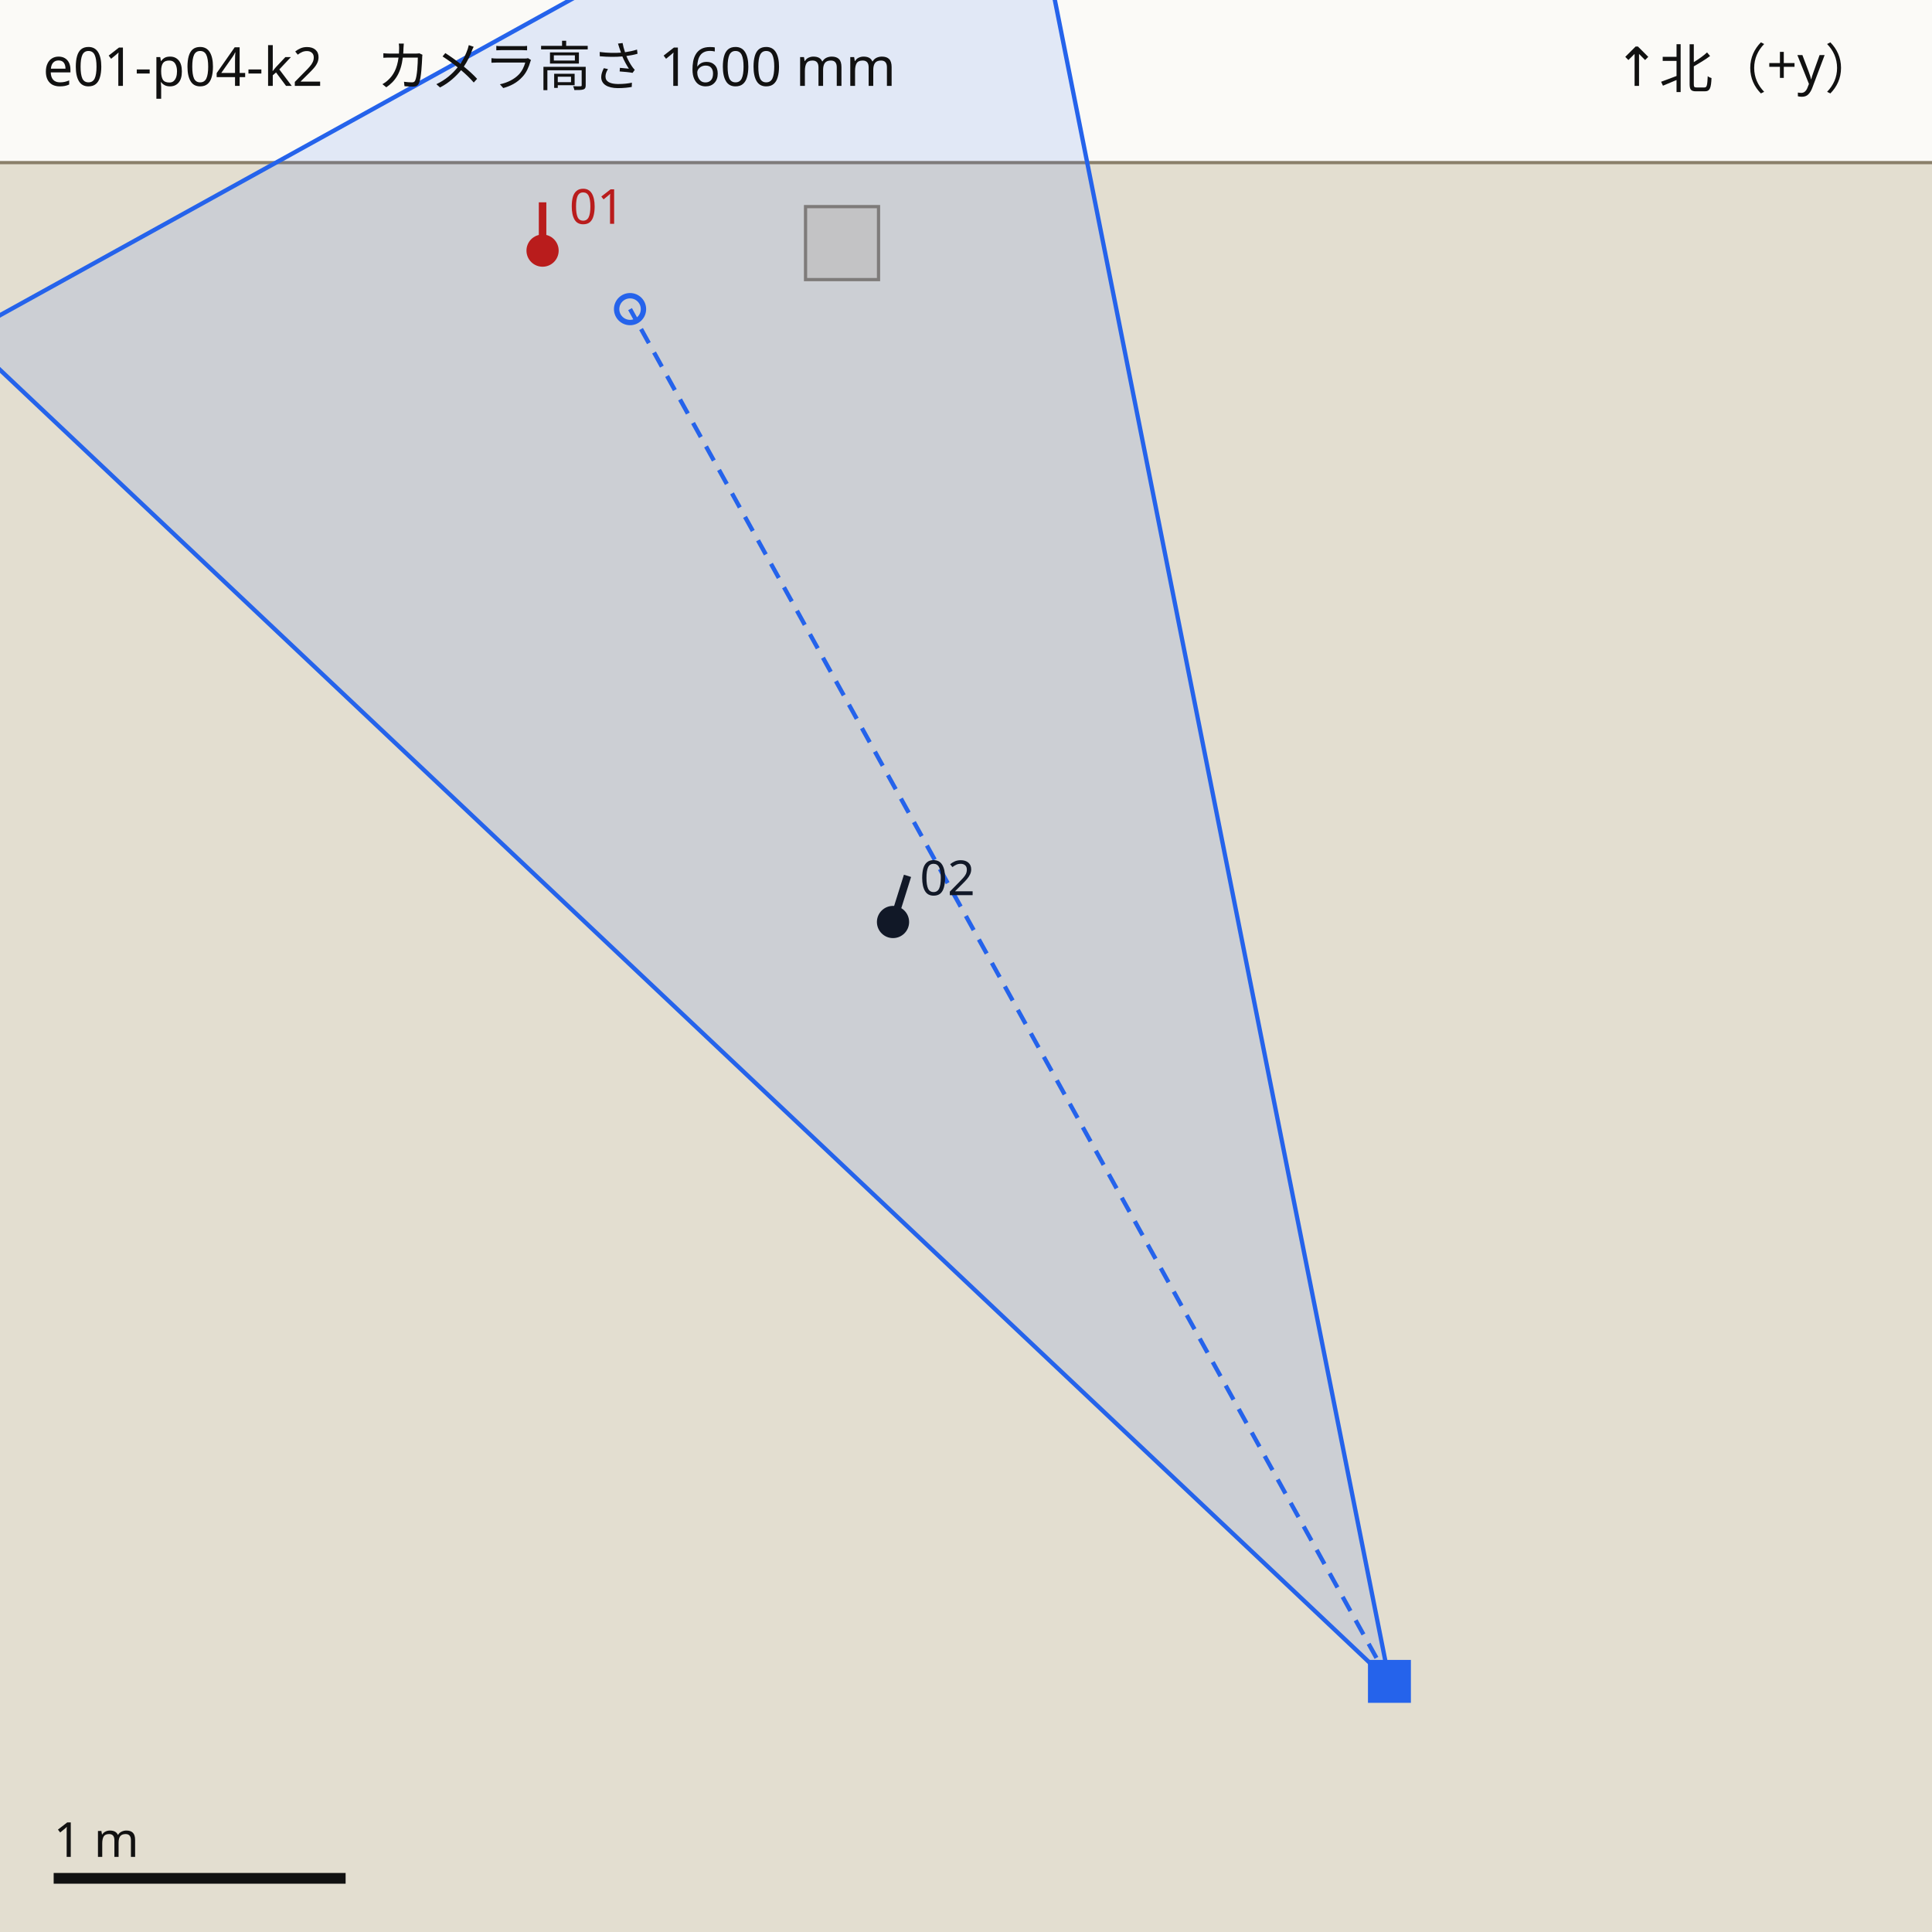
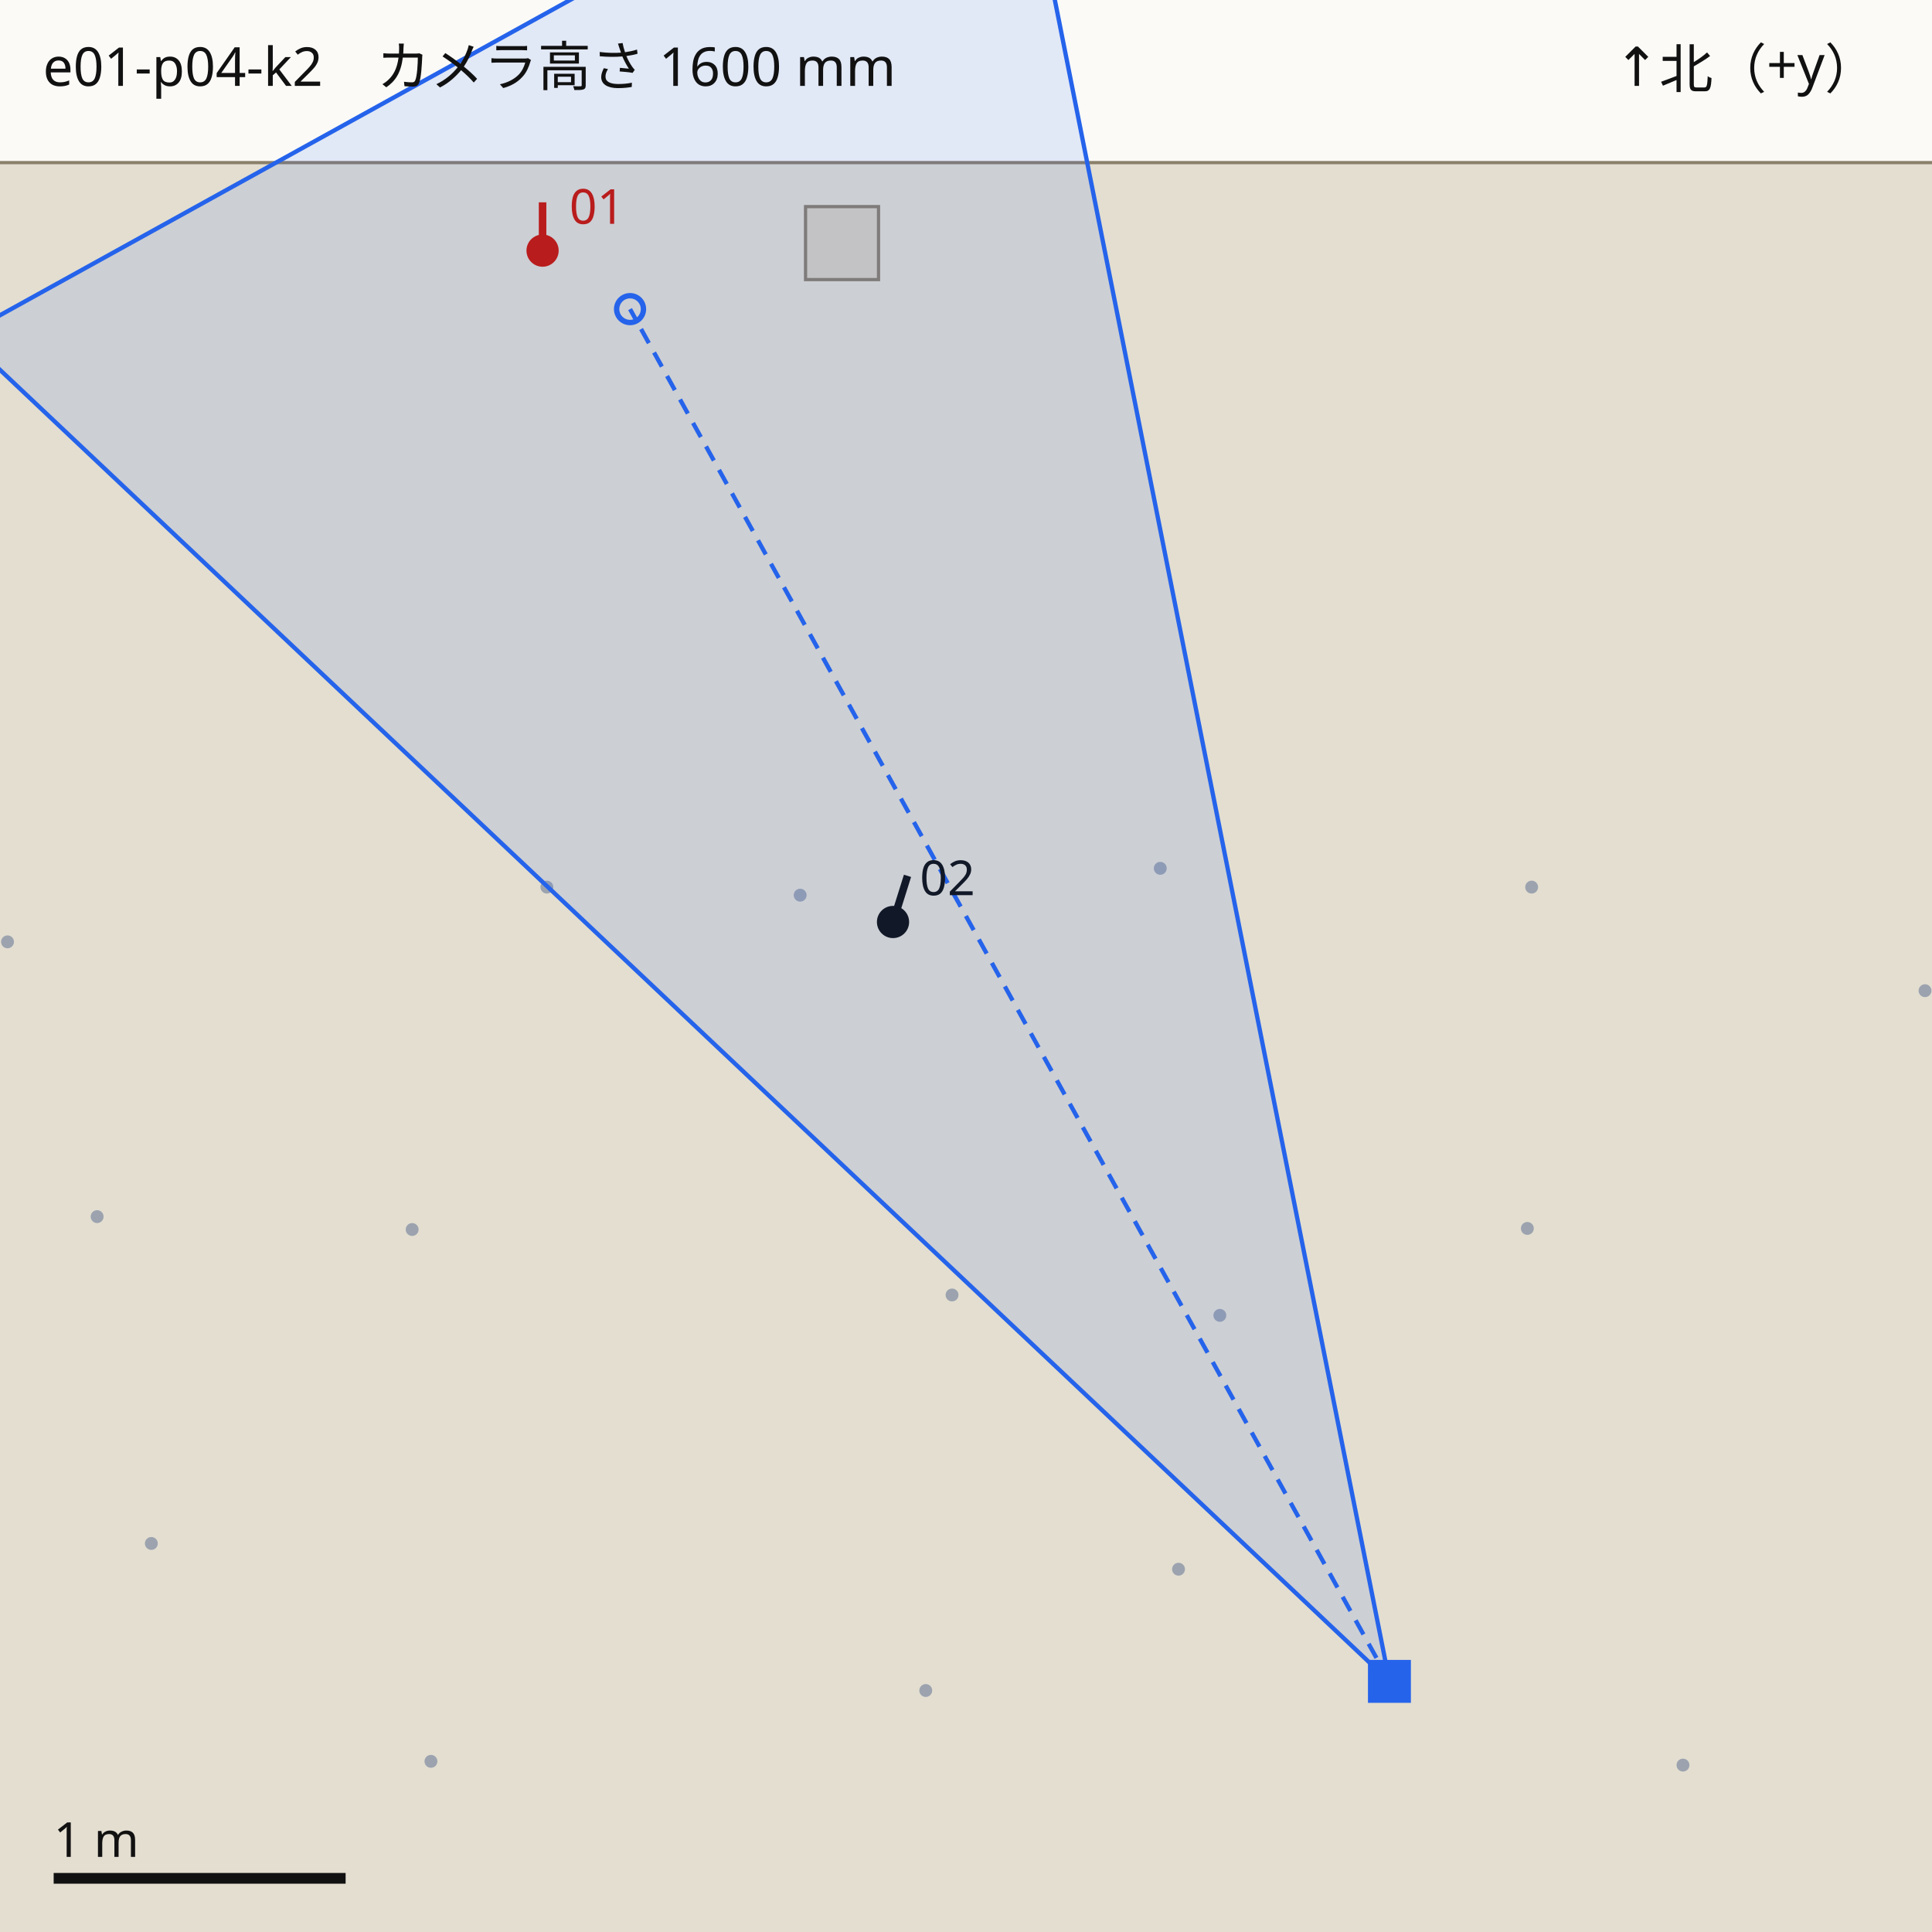
<svg xmlns="http://www.w3.org/2000/svg" viewBox="0 0 360 360" width="360" height="360" font-family="IPAGothic, sans-serif">
  <rect width="360" height="360" fill="#fbfaf7" />
  <rect x="-2092.1" y="30.3" width="4353.7" height="1632.7" fill="#cfc6b0" fill-opacity="0.55" stroke="#8a7f6a" stroke-width="0.6" />
  <rect x="150.1" y="38.5" width="13.6" height="13.6" fill="#cfc6b0" fill-opacity="0.55" stroke="#8a7f6a" stroke-width="0.6" />
+   <polygon points="-622.7,-187.3 683.4,-187.3 683.4,-568.3 -622.7,-568.3" fill="#8b6b45" fill-opacity="0.45" stroke="#5b3b24" stroke-width="0.6" />
+   <polygon points="683.4,-258.1 846.7,-258.1 846.7,-497.6 683.4,-497.6" fill="#8b6b45" fill-opacity="0.45" stroke="#5b3b24" stroke-width="0.6" />
+   <polygon points="-622.7,-187.3 -350.6,-187.3 -350.6,-568.3 -622.7,-568.3" fill="#8b6b45" fill-opacity="0.45" stroke="#5b3b24" stroke-width="0.6" />
+   <polygon points="574.6,-214.6 792.2,-214.6 792.2,-541.1 574.6,-541.1" fill="#8b6b45" fill-opacity="0.45" stroke="#5b3b24" stroke-width="0.6" />
+   <polygon points="846.7,-369.7 1173.2,-369.7 1173.2,-386.0 846.7,-386.0" fill="#8b6b45" fill-opacity="0.45" stroke="#5b3b24" stroke-width="0.6" />
+   <polygon points="512.0,-78.5 528.3,-78.5 528.3,-677.1 512.0,-677.1" fill="#8b6b45" fill-opacity="0.45" stroke="#5b3b24" stroke-width="0.6" />
+   <polygon points="528.3,-94.8 539.2,-94.8 539.2,-660.8 528.3,-660.8" fill="#8b6b45" fill-opacity="0.45" stroke="#5b3b24" stroke-width="0.6" />
+   <polygon points="512.0,-160.1 528.3,-160.1 528.3,-595.5 512.0,-595.5" fill="#8b6b45" fill-opacity="0.45" stroke="#5b3b24" stroke-width="0.6" />
+   <polygon points="528.3,-176.5 539.2,-176.5 539.2,-579.2 528.3,-579.2" fill="#8b6b45" fill-opacity="0.45" stroke="#5b3b24" stroke-width="0.6" />
+   <polygon points="131.0,-78.5 147.3,-78.5 147.3,-677.1 131.0,-677.1" fill="#8b6b45" fill-opacity="0.45" stroke="#5b3b24" stroke-width="0.6" />
+   <polygon points="147.3,-94.8 158.2,-94.8 158.2,-660.8 147.3,-660.8" fill="#8b6b45" fill-opacity="0.45" stroke="#5b3b24" stroke-width="0.6" />
+   <polygon points="131.0,-160.1 147.3,-160.1 147.3,-595.5 131.0,-595.5" fill="#8b6b45" fill-opacity="0.45" stroke="#5b3b24" stroke-width="0.6" />
+   <polygon points="147.3,-176.5 158.2,-176.5 158.2,-579.2 147.3,-579.2" fill="#8b6b45" fill-opacity="0.45" stroke="#5b3b24" stroke-width="0.6" />
+   <polygon points="-249.9,-78.5 -233.6,-78.5 -233.6,-677.1 -249.9,-677.1" fill="#8b6b45" fill-opacity="0.45" stroke="#5b3b24" stroke-width="0.6" />
+   <polygon points="-233.6,-94.8 -222.7,-94.8 -222.7,-660.8 -233.6,-660.8" fill="#8b6b45" fill-opacity="0.45" stroke="#5b3b24" stroke-width="0.6" />
+   <polygon points="-249.9,-160.1 -233.6,-160.1 -233.6,-595.5 -249.9,-595.5" fill="#8b6b45" fill-opacity="0.45" stroke="#5b3b24" stroke-width="0.6" />
+   <polygon points="-233.6,-176.5 -222.7,-176.5 -222.7,-579.2 -233.6,-579.2" fill="#8b6b45" fill-opacity="0.45" stroke="#5b3b24" stroke-width="0.6" />
+   <circle cx="28.2" cy="287.6" r="1.2" fill="#9ca3af" />
+   <circle cx="18.1" cy="226.7" r="1.2" fill="#9ca3af" />
+   <circle cx="1.4" cy="175.5" r="1.2" fill="#9ca3af" />
+   <circle cx="80.3" cy="328.2" r="1.2" fill="#9ca3af" />
+   <circle cx="76.8" cy="229.1" r="1.2" fill="#9ca3af" />
+   <circle cx="101.9" cy="165.3" r="1.2" fill="#9ca3af" />
+   <circle cx="172.5" cy="315.0" r="1.2" fill="#9ca3af" />
+   <circle cx="177.4" cy="241.3" r="1.2" fill="#9ca3af" />
+   <circle cx="149.1" cy="166.8" r="1.2" fill="#9ca3af" />
+   <circle cx="219.6" cy="292.4" r="1.2" fill="#9ca3af" />
+   <circle cx="227.3" cy="245.1" r="1.2" fill="#9ca3af" />
+   <circle cx="216.2" cy="161.8" r="1.2" fill="#9ca3af" />
+   <circle cx="313.6" cy="328.9" r="1.2" fill="#9ca3af" />
+   <circle cx="284.6" cy="228.9" r="1.2" fill="#9ca3af" />
+   <circle cx="285.4" cy="165.3" r="1.2" fill="#9ca3af" />
+   <circle cx="358.7" cy="184.6" r="1.2" fill="#9ca3af" />
  <path d="M258.9,313.3 L-6.8,62.5 L187.6,-45.0 Z" fill="#2563eb" fill-opacity="0.12" stroke="#2563eb" stroke-width="0.8" />
  <line x1="258.9" y1="313.3" x2="117.4" y2="57.6" stroke="#2563eb" stroke-dasharray="3 2" stroke-width="0.8" />
  <circle cx="117.4" cy="57.6" r="2.5" fill="none" stroke="#2563eb" />
  <rect x="254.9" y="309.3" width="8" height="8" fill="#2563eb" />
  <circle cx="101.1" cy="46.7" r="3" fill="#b91c1c" />
  <line x1="101.1" y1="46.7" x2="101.1" y2="37.7" stroke="#b91c1c" stroke-width="1.4" />
  <text x="106.1" y="41.7" font-size="9" fill="#b91c1c">01</text>
  <circle cx="166.4" cy="171.8" r="3" fill="#111827" />
  <line x1="166.4" y1="171.8" x2="169.1" y2="163.2" stroke="#111827" stroke-width="1.4" />
  <text x="171.4" y="166.8" font-size="9" fill="#111827">02</text>
  <line x1="10" y1="350" x2="64.4" y2="350" stroke="#111" stroke-width="2" />
  <text x="10" y="346" font-size="9" fill="#111">1 m</text>
  <text x="8" y="16" font-size="10" fill="#111">e01-p04-k2　カメラ高さ 1600 mm</text>
  <text x="350" y="16" font-size="10" text-anchor="end" fill="#111">↑北（+y）</text>
</svg>
